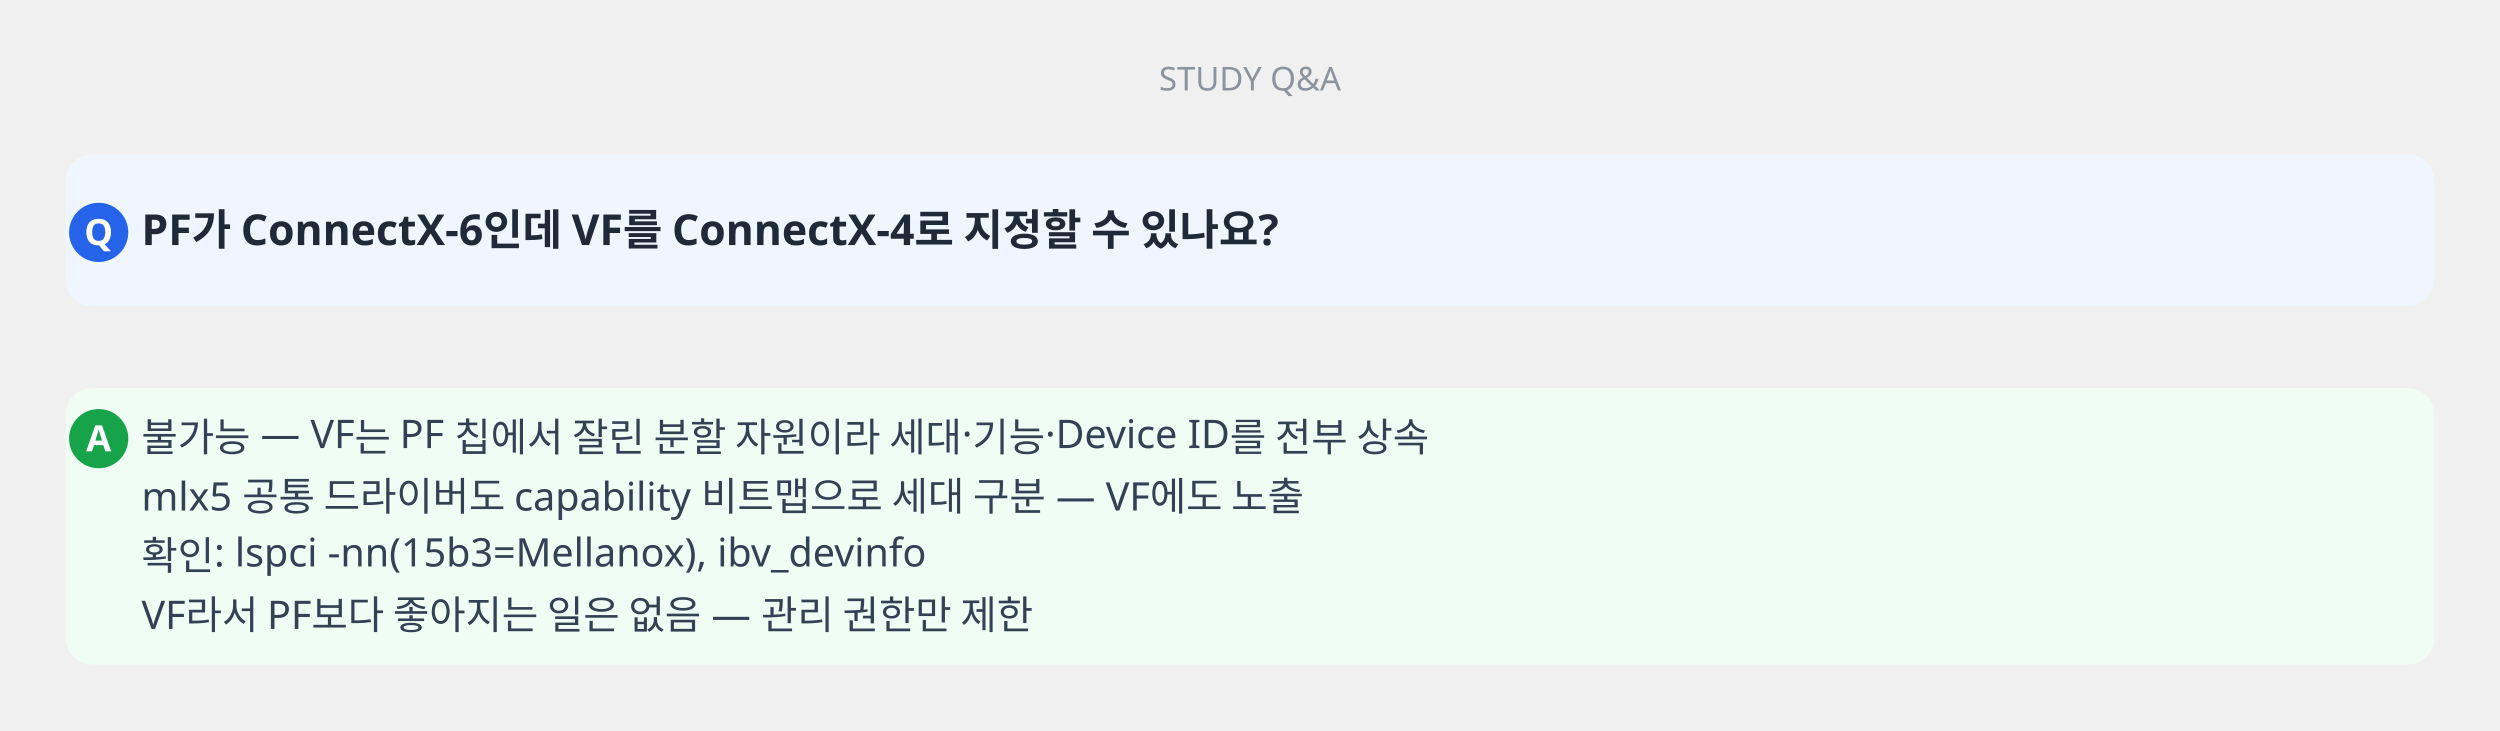
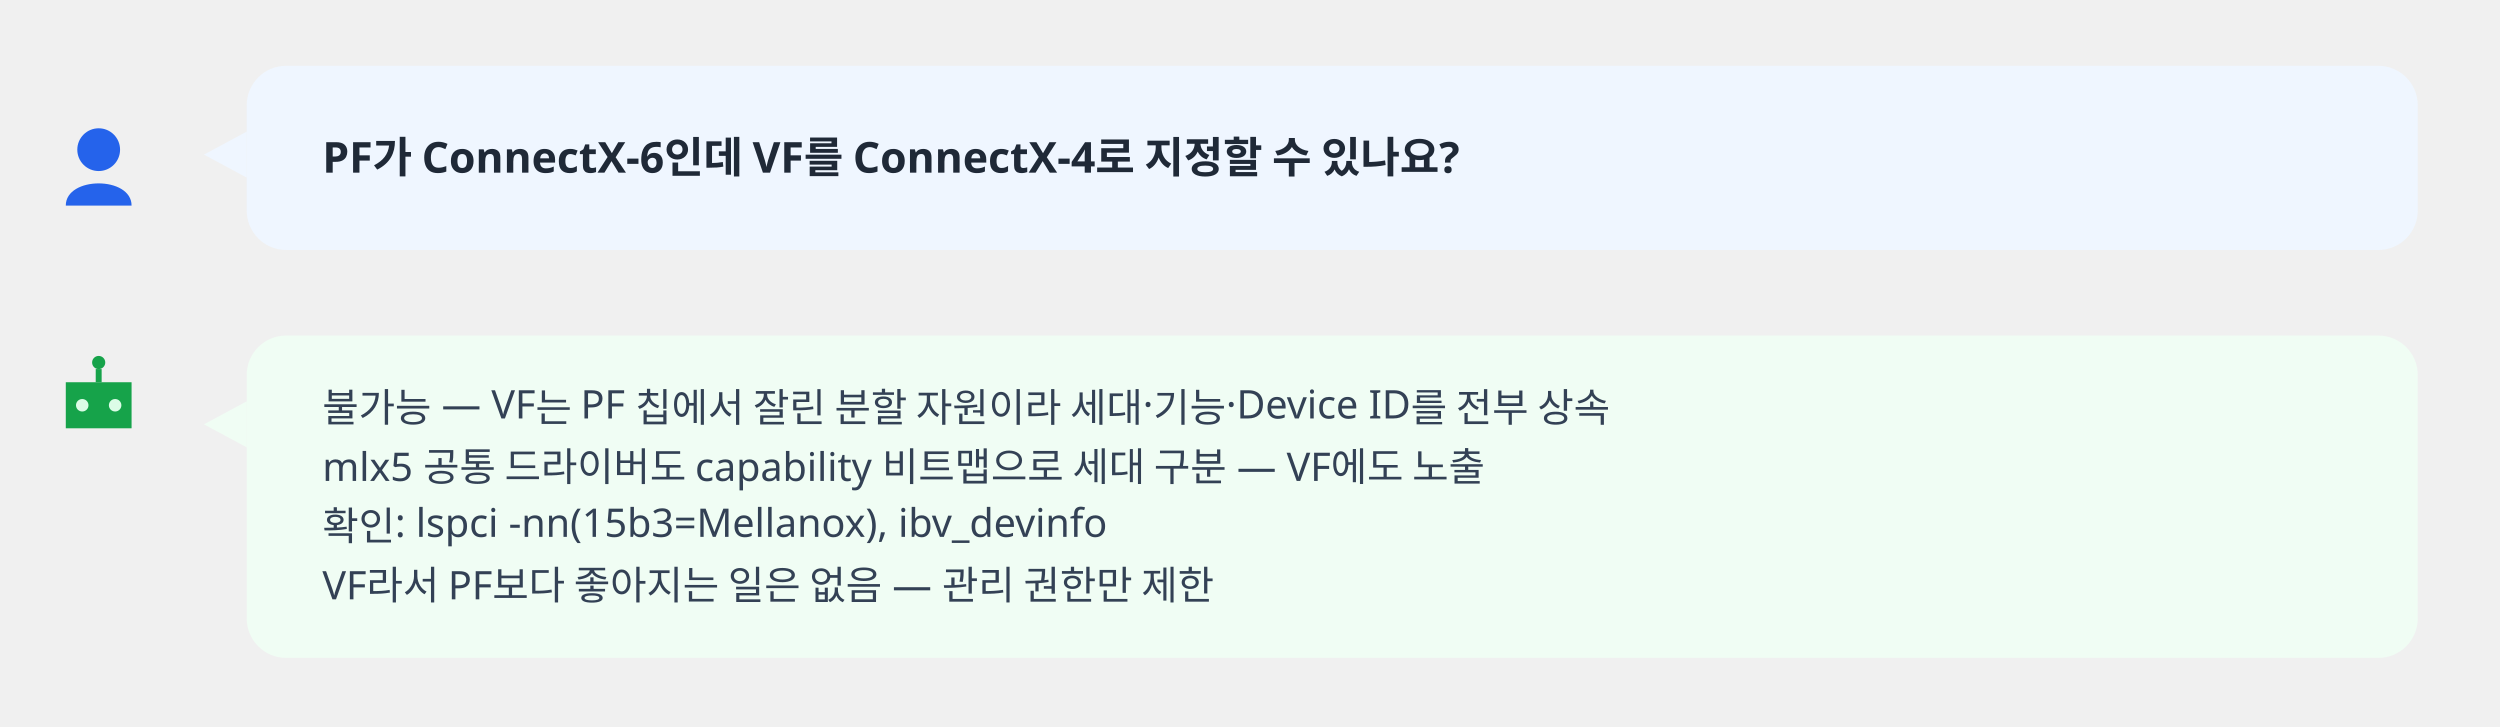
- <svg xmlns="http://www.w3.org/2000/svg" viewBox="0 3 760 222" width="760" role="img" aria-label="스터디 Q&amp;A 카드: PF가 ConnectX-6인데 VF를 ConnectX-4로 지정할 수 있나요? VF는 PF 칩에서 잘린 분할 자원이라 세대·기능·Device ID를 전부 상속하므로 불가능하다.">
-   <style>
-     text { font-family: 'Noto Sans KR', 'Apple SD Gothic Neo', 'Malgun Gothic', system-ui, sans-serif; }
-   </style>
-   <text x="380" y="30.5" text-anchor="middle" font-size="10" fill="#8b949e">STUDY Q&amp;A</text>
-   <rect x="20" y="50" width="720" height="46" rx="8" fill="#eff6ff" />
-   <circle cx="30" cy="73.65" r="9" fill="#2563eb" />
-   <text x="30" y="77.5" text-anchor="middle" font-size="11" font-weight="700" fill="#ffffff">Q</text>
-   <text x="43" y="77.5" font-size="13" font-weight="600" fill="#1f2937">PF가 ConnectX-6인데 VF를 ConnectX-4로 지정할 수 있나요?</text>
-   <rect x="20" y="121" width="720" height="84" rx="8" fill="#f0fdf4" />
-   <circle cx="30" cy="136.35" r="9" fill="#16a34a" />
-   <text x="30" y="140.2" text-anchor="middle" font-size="11" font-weight="700" fill="#ffffff">A</text>
-   <text x="43" y="140.2" font-size="12" fill="#334155">불가능 — VF는 PF 칩에서 잘린 분할 자원이라 세대·기능·Device ID를 전부 상속</text>
-   <text x="43" y="158.2" font-size="12" fill="#334155">mlx5 공통 드라이버도 capability 비트맵으로 세대 구분 — VF에도 노출</text>
-   <text x="43" y="176.2" font-size="12" fill="#334155">확인: lspci -nn(15b3=Mellanox), ibv_devinfo</text>
-   <text x="43" y="194.2" font-size="12" fill="#334155">VF라서 PF보다 좋아지는 일은 없음 — 관리 권한만 제한</text>
+ <svg xmlns="http://www.w3.org/2000/svg" viewBox="0 0 760 221" width="760" role="img" aria-label="질문: PF가 ConnectX-6인데 VF를 ConnectX-4로 지정할 수 있나요? 답변: VF는 PF 칩의 분할 자원이라 세대·기능·Device ID를 전부 상속하므로 불가능하다.">
+   <style>text{font-family:'Noto Sans KR','Apple SD Gothic Neo','Malgun Gothic',system-ui,sans-serif}</style>
+   <circle cx="30" cy="45.5" r="6.5" fill="#2563eb" />
+   <path d="M20 62.5 C20 53.5, 40 53.5, 40 62.5 Z" fill="#2563eb" />
+   <rect x="75" y="20" width="660" height="56" rx="12" fill="#eff6ff" />
+   <path d="M75 40.0 L62 47.0 L75 54.0 Z" fill="#eff6ff" />
+   <text x="98" y="52.5" font-size="13" font-weight="600" fill="#1f2937">PF가 ConnectX-6인데 VF를 ConnectX-4로 지정할 수 있나요?</text>
+   <circle cx="30" cy="110.2" r="2" fill="#16a34a" />
+   <line x1="30" y1="112.2" x2="30" y2="116.2" stroke="#16a34a" stroke-width="1.8" />
+   <path d="M20 116.2 L40 116.2 L40 130.2 L20 130.2 Z" fill="#16a34a" />
+   <circle cx="25" cy="123.2" r="1.9" fill="#dcfce7" />
+   <circle cx="35" cy="123.2" r="1.9" fill="#dcfce7" />
+   <rect x="75" y="102" width="660" height="98" rx="12" fill="#f0fdf4" />
+   <path d="M75 122.0 L62 129.0 L75 136.0 Z" fill="#f0fdf4" />
+   <text x="98" y="128.2" font-size="12" fill="#334155">불가능 — VF는 PF 칩에서 잘린 분할 자원이라 세대·기능·Device ID를 전부 상속</text>
+   <text x="98" y="146.2" font-size="12" fill="#334155">mlx5 공통 드라이버도 capability 비트맵으로 세대 구분 — VF에도 노출</text>
+   <text x="98" y="164.2" font-size="12" fill="#334155">확인: lspci -nn(15b3=Mellanox), ibv_devinfo</text>
+   <text x="98" y="182.2" font-size="12" fill="#334155">VF라서 PF보다 좋아지는 일은 없음 — 관리 권한만 제한</text>
</svg>
